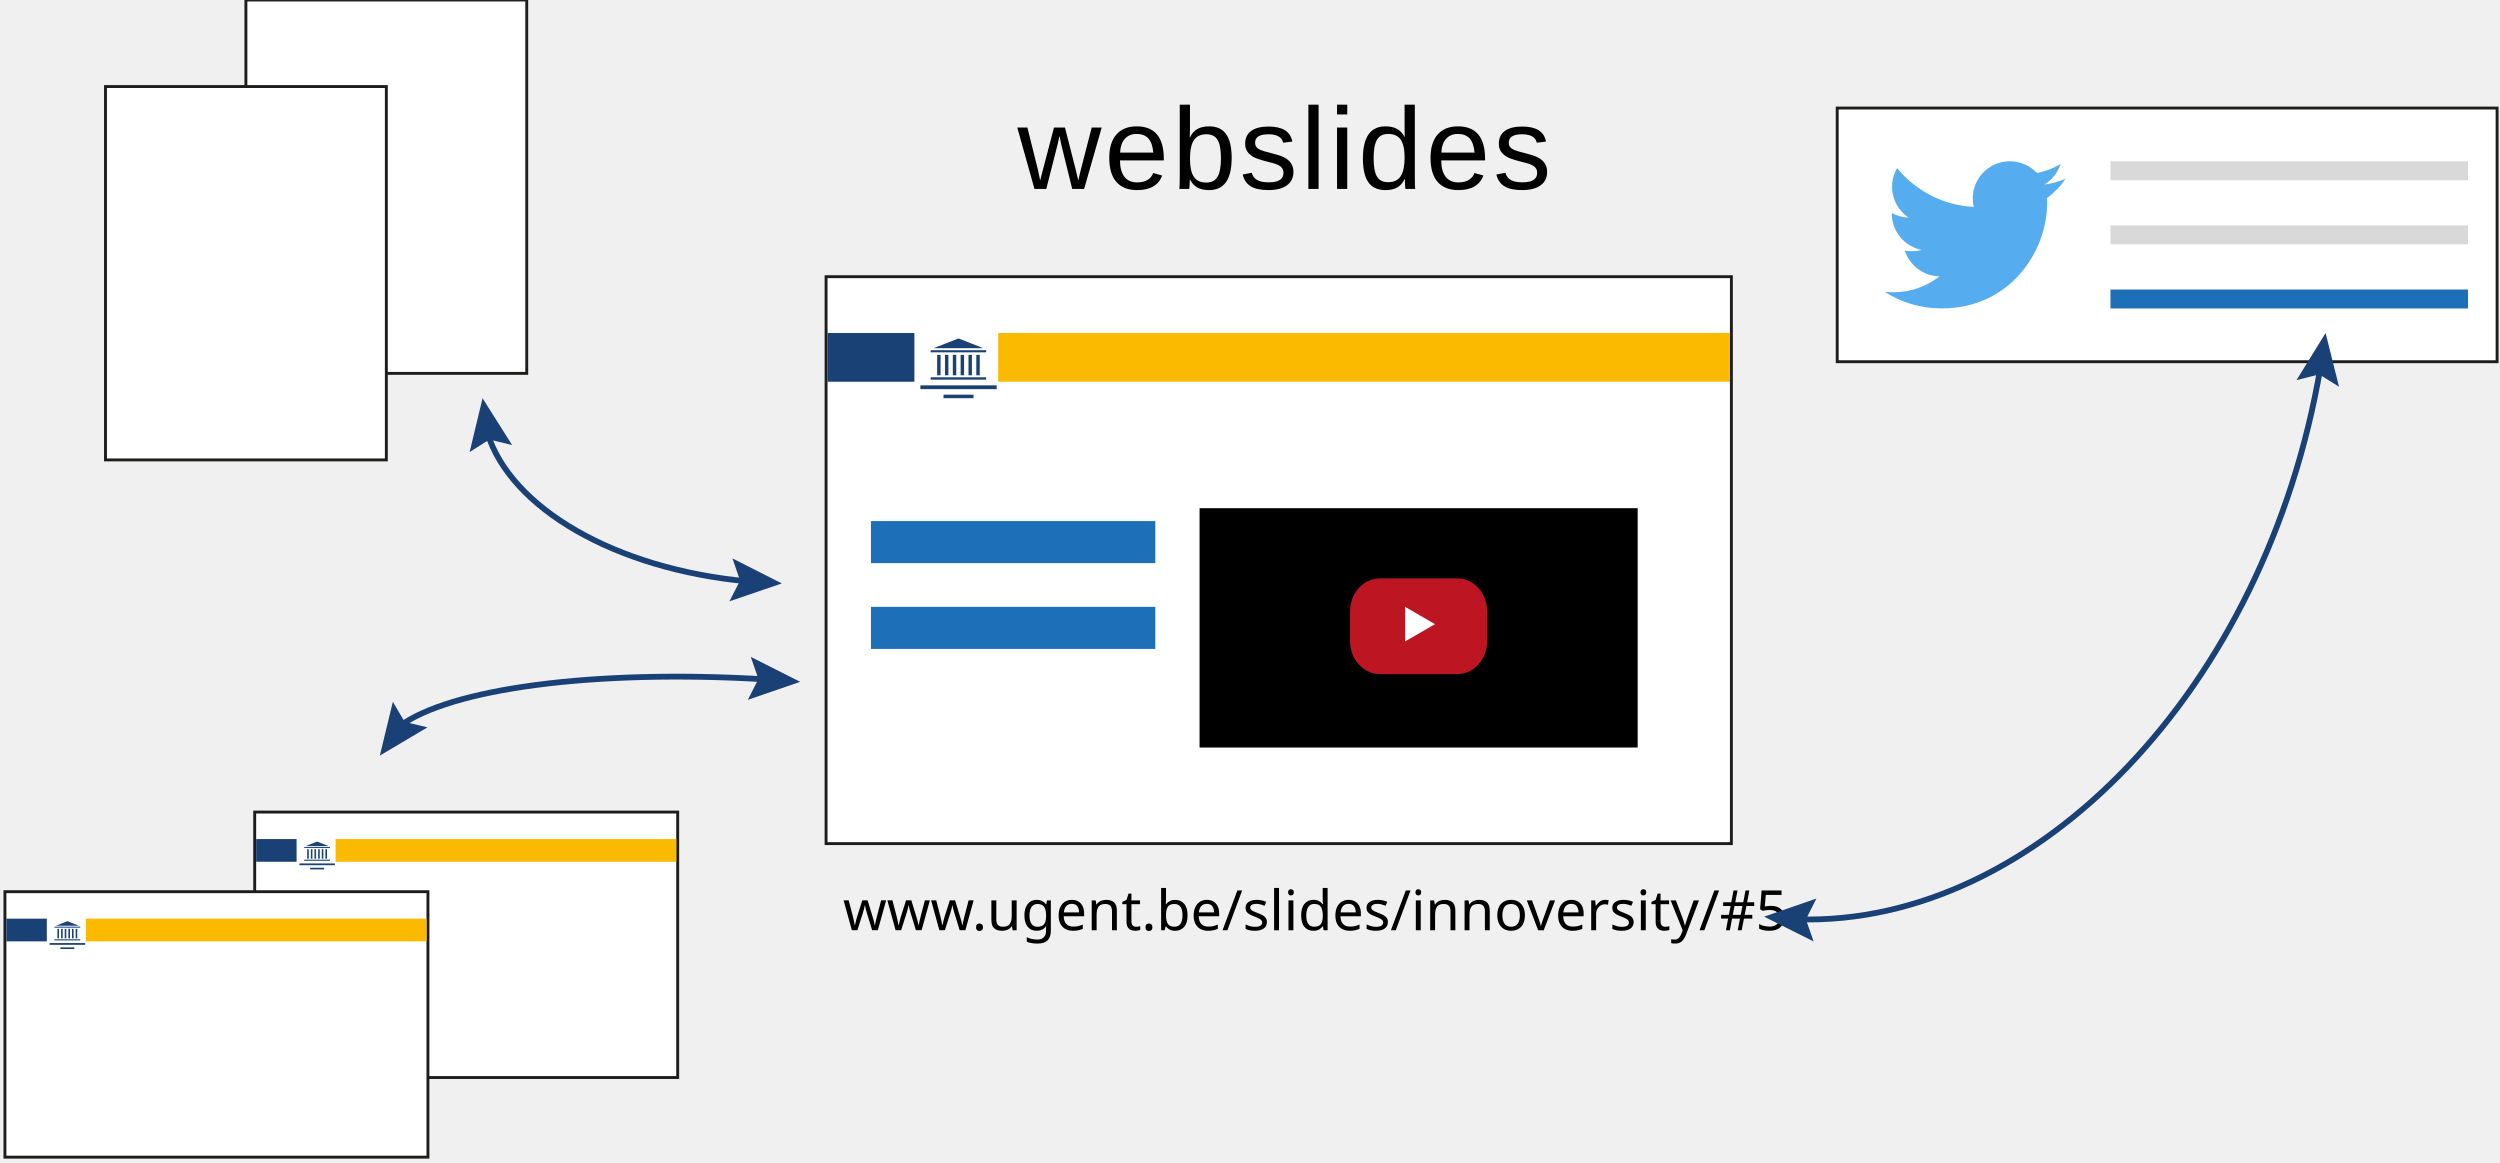
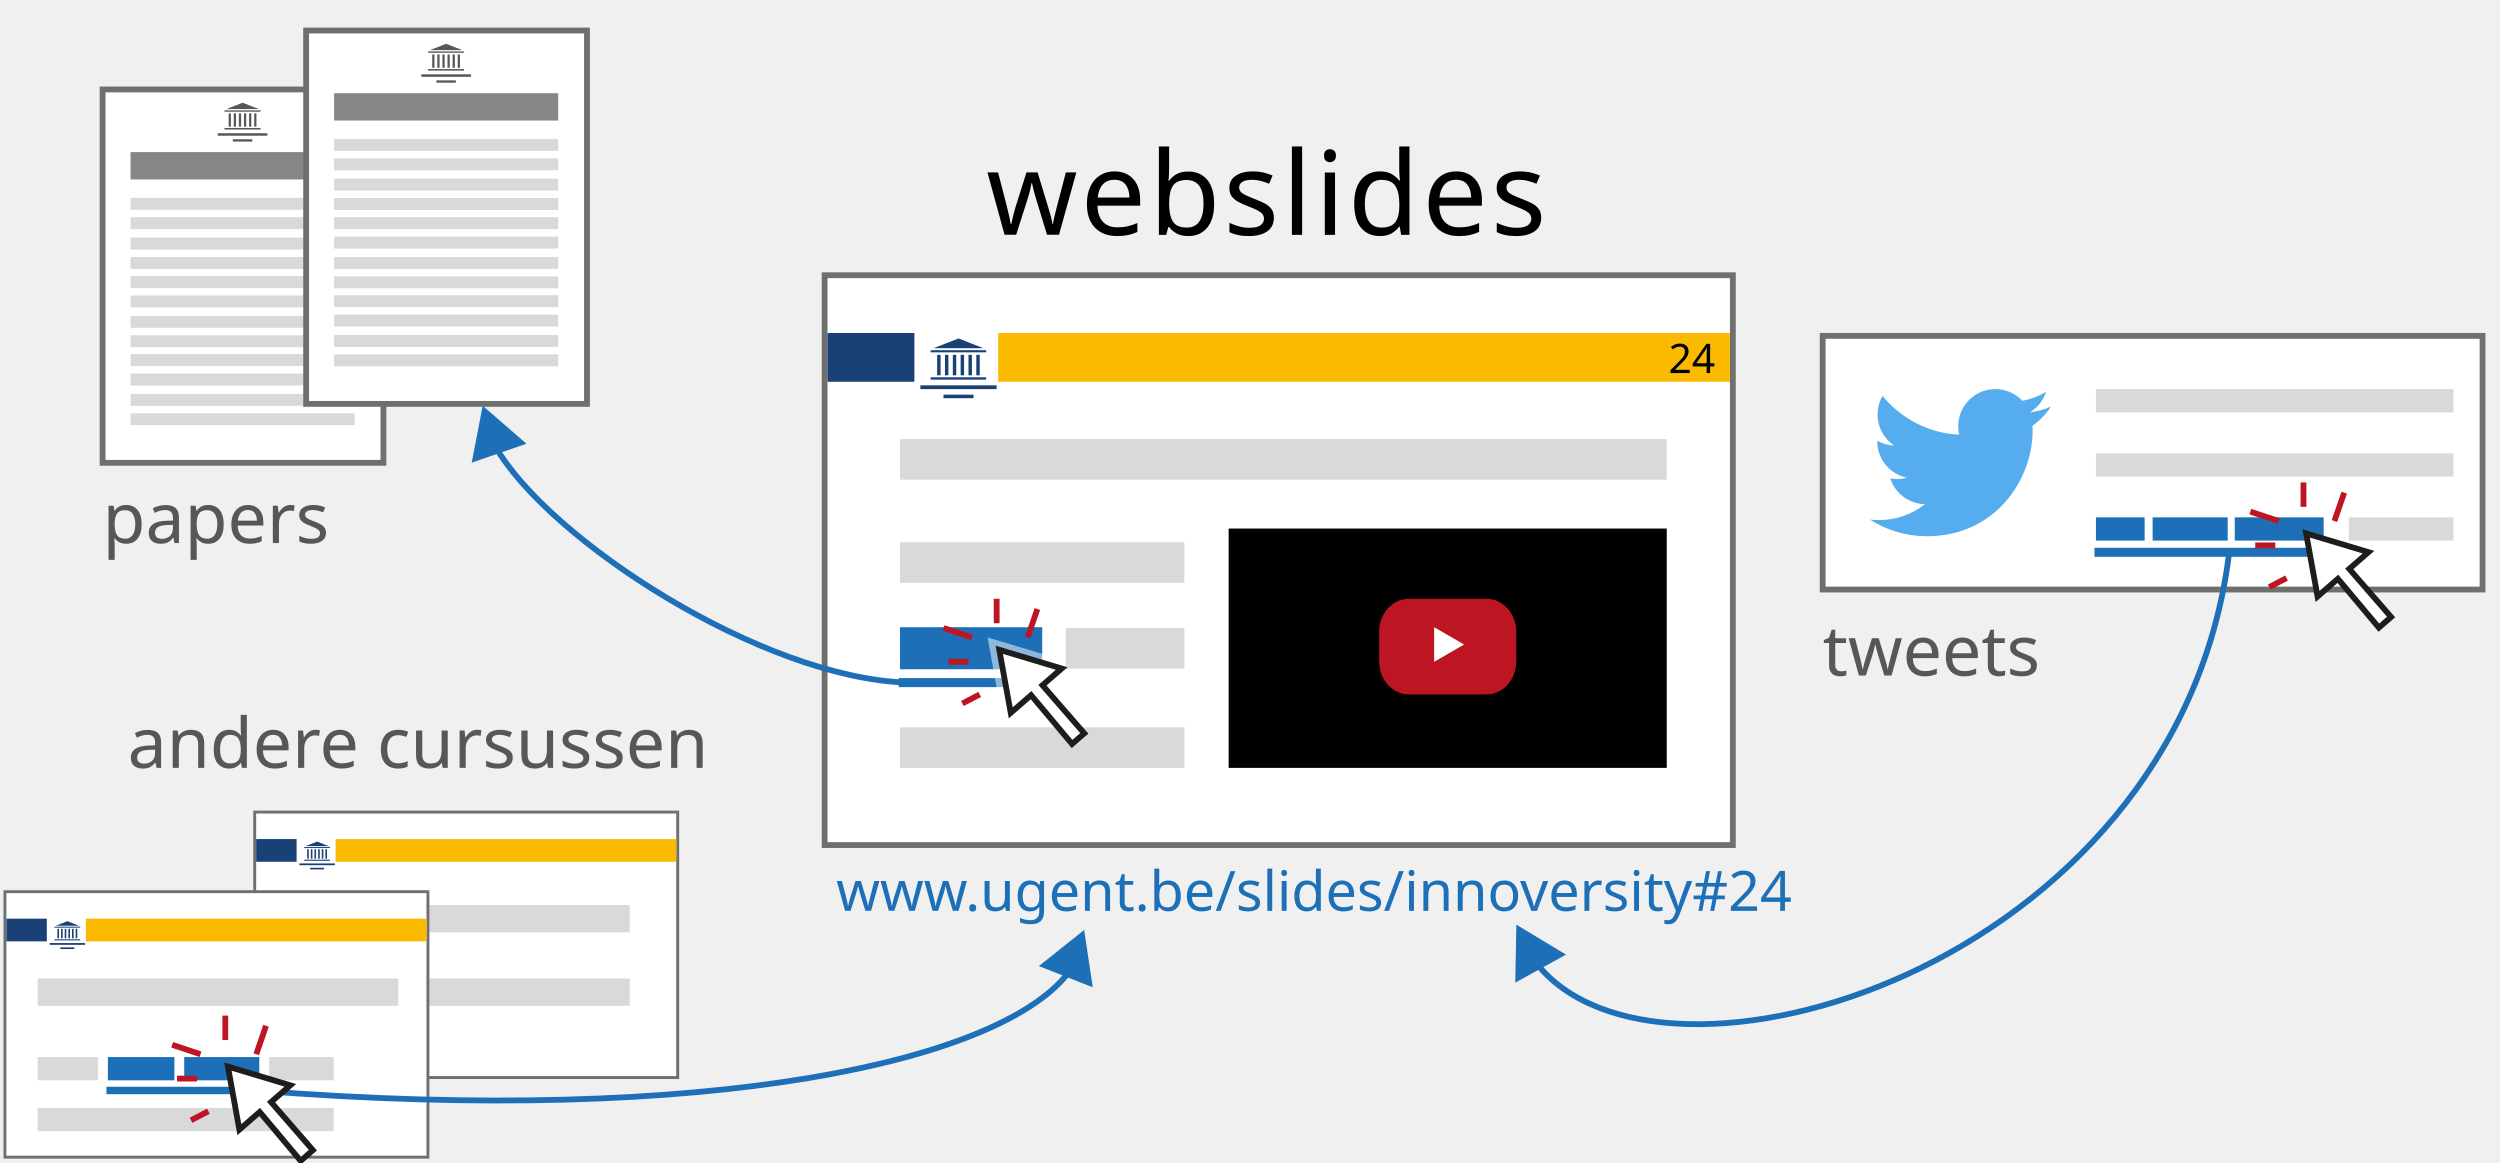
<svg xmlns="http://www.w3.org/2000/svg" version="1.1" id="Layer_1" x="0px" y="0px" width="860px" height="400px" viewBox="0 0 860 400" enable-background="new 0 0 860 400" xml:space="preserve">
  <g>
    <g>
-       <rect x="284.17" y="95.18" fill="#FFFFFF" width="311.43" height="195.02" />
-       <path fill="#1D1D1B" d="M595.1,95.68V289.7H284.67V95.68H595.1 M596.1,94.68h-1H284.67h-1v1V289.7v1h1H595.1h1v-1V95.68V94.68    L596.1,94.68z" />
+       <rect x="283.67" y="94.68" fill="#FFFFFF" width="312.43" height="196.02" />
+       <path fill="#6F6F6E" d="M595.1,95.68V289.7H284.67V95.68H595.1 M597.1,93.68h-2H284.67h-2v2V289.7v2h2H595.1h2v-2V95.68V93.68    L597.1,93.68z" />
    </g>
    <rect x="343.38" y="114.55" fill="#FBBA00" width="251.72" height="16.77" />
    <rect x="284.67" y="114.55" fill="#1A4175" width="29.88" height="16.77" />
    <g>
      <rect x="320.15" y="129.79" fill="#1A4175" width="19.1" height="0.81" />
      <rect x="320.15" y="120.47" fill="#1A4175" width="19.1" height="0.73" />
      <rect x="316.61" y="132.56" fill="#1A4175" width="26.24" height="1.3" />
      <rect x="324.57" y="135.76" fill="#1A4175" width="10.32" height="1.22" />
      <polygon fill="#1A4175" points="329.73,116.42 321.14,119.78 338.27,119.78   " />
      <rect x="322.38" y="122.07" fill="#1A4175" width="1.18" height="7.03" />
      <rect x="325.07" y="122.07" fill="#1A4175" width="1.18" height="7.03" />
      <rect x="327.77" y="122.07" fill="#1A4175" width="1.18" height="7.03" />
      <rect x="330.46" y="122.07" fill="#1A4175" width="1.18" height="7.03" />
      <rect x="333.16" y="122.07" fill="#1A4175" width="1.18" height="7.03" />
      <rect x="335.85" y="122.07" fill="#1A4175" width="1.18" height="7.03" />
    </g>
  </g>
-   <rect x="412.65" y="174.82" width="150.71" height="82.33" />
-   <text transform="matrix(1 0 0 1 290 320)" font-family="'ArialMT'" font-size="19.147">www.ugent.be/slides/innoversity/#5</text>
-   <rect x="84.59" fill="#FFFFFF" stroke="#1D1D1B" stroke-miterlimit="10" width="96.61" height="128.44" />
-   <rect x="36.29" y="29.77" fill="#FFFFFF" stroke="#1D1D1B" stroke-miterlimit="10" width="96.61" height="128.44" />
-   <rect x="632" y="37.17" fill="#FFFFFF" stroke="#1D1D1B" stroke-miterlimit="10" width="227" height="87.26" />
-   <rect x="299.61" y="179.25" fill="#1D70B7" width="97.81" height="14.47" />
-   <rect x="299.61" y="208.76" fill="#1D70B7" width="97.81" height="14.47" />
+   <text transform="matrix(1 0 0 1 287.668 313.3359)" fill="#1D70B7" font-family="'ArialMT'" font-size="19.147">www.ugent.be/slides/innoversity#24</text>
+   <rect x="35.29" y="30.77" fill="#FFFFFF" stroke="#6F6F6E" stroke-width="2" stroke-miterlimit="10" width="96.61" height="128.44" />
+   <rect x="627" y="115.54" fill="#FFFFFF" stroke="#6F6F6E" stroke-width="2" stroke-miterlimit="10" width="227" height="87.26" />
+   <rect x="309.61" y="215.76" fill="#1D70B7" width="48.91" height="14.47" />
  <g>
    <g>
      <rect x="87.62" y="279.35" fill="#FFFFFF" width="145.51" height="91.32" />
-       <path fill="#1D1D1B" d="M232.62,279.85v90.32H88.12v-90.32H232.62 M233.62,278.85h-1H88.12h-1v1v90.32v1h1h144.51h1v-1v-90.32    V278.85L233.62,278.85z" />
+       <path fill="#6F6F6E" d="M232.62,279.85v90.32H88.12v-90.32H232.62 M233.62,278.85h-1H88.12h-1v1v90.32v1h1h144.51h1v-1v-90.32    V278.85L233.62,278.85z" />
    </g>
    <rect x="115.45" y="288.64" fill="#FBBA00" width="117.18" height="7.81" />
    <rect x="88.12" y="288.64" fill="#1A4175" width="13.91" height="7.81" />
    <g>
      <rect x="104.63" y="295.73" fill="#1A4175" width="8.89" height="0.38" />
      <rect x="104.63" y="291.39" fill="#1A4175" width="8.89" height="0.34" />
      <rect x="102.99" y="297.02" fill="#1A4175" width="12.22" height="0.61" />
      <rect x="106.69" y="298.51" fill="#1A4175" width="4.8" height="0.57" />
      <polygon fill="#1A4175" points="109.09,289.5 105.1,291.07 113.07,291.07   " />
      <rect x="105.67" y="292.13" fill="#1A4175" width="0.55" height="3.27" />
      <rect x="106.93" y="292.13" fill="#1A4175" width="0.55" height="3.27" />
      <rect x="108.18" y="292.13" fill="#1A4175" width="0.55" height="3.27" />
      <rect x="109.44" y="292.13" fill="#1A4175" width="0.55" height="3.27" />
      <rect x="110.69" y="292.13" fill="#1A4175" width="0.55" height="3.27" />
      <rect x="111.94" y="292.13" fill="#1A4175" width="0.55" height="3.27" />
    </g>
  </g>
  <g>
    <g>
+       <path fill="none" stroke="#1D70B7" stroke-width="2" stroke-miterlimit="10" d="M528.16,330.87    c41.91,54.99,220.18,2.8,238.53-139.67" />
+       <g>
+         <polygon fill="#1D70B7" points="521.25,338.03 521.63,318.09 538.71,328.38    " />
+       </g>
+     </g>
+   </g>
+   <g id="g10" transform="matrix(1.3333 0 0 -1.3333 0 150.67)">
+ </g>
+   <rect x="721" y="133.86" fill="#D9D9D9" width="123" height="8" />
+   <rect x="92.59" y="311.32" fill="#D9D9D9" width="124.05" height="9.4" />
+   <rect x="92.59" y="336.6" fill="#D9D9D9" width="124.05" height="9.4" />
+   <rect x="309.61" y="151.05" fill="#D9D9D9" width="263.75" height="13.95" />
+   <rect x="366.62" y="216.03" fill="#D9D9D9" width="40.8" height="13.95" />
+   <rect x="309.61" y="186.52" fill="#D9D9D9" width="97.81" height="13.95" />
+   <rect x="309.61" y="250.2" fill="#D9D9D9" width="97.81" height="13.95" />
+   <rect x="721" y="155.92" fill="#D9D9D9" width="123" height="8" />
+   <rect x="808" y="177.97" fill="#D9D9D9" width="36" height="8" />
+   <rect x="721" y="177.97" fill="#1D70B7" width="16.75" height="8" />
+   <rect x="740.5" y="177.97" fill="#1D70B7" width="25.83" height="8" />
+   <rect x="768.75" y="177.97" fill="#1D70B7" width="30.58" height="8" />
+   <rect x="721" y="188.93" fill="#1D70B7" stroke="#1D70B7" stroke-miterlimit="10" width="78.33" height="2.11" />
+   <rect x="309.61" y="233.76" fill="#1D70B7" stroke="#1D70B7" stroke-miterlimit="10" width="48.91" height="2.11" />
+   <g id="g12" transform="scale(.1)">
+ </g>
+   <path id="path22" fill="#55ACEE" d="M705.57,139.85c-2.29,1.02-4.75,1.7-7.34,2.01c2.64-1.58,4.66-4.09,5.62-7.07  c-2.47,1.46-5.2,2.53-8.12,3.1c-2.33-2.48-5.65-4.04-9.33-4.04c-7.06,0-12.78,5.72-12.78,12.78c0,1,0.11,1.98,0.33,2.91  c-10.62-0.53-20.04-5.62-26.34-13.35c-1.1,1.89-1.73,4.08-1.73,6.42c0,4.43,2.25,8.35,5.69,10.64c-2.1-0.07-4.07-0.64-5.79-1.6  c0,0.05,0,0.11,0,0.16c0,6.19,4.41,11.36,10.25,12.53c-1.07,0.29-2.2,0.45-3.37,0.45c-0.82,0-1.62-0.08-2.41-0.23  c1.63,5.08,6.35,8.77,11.94,8.88c-4.38,3.43-9.89,5.47-15.87,5.47c-1.03,0-2.05-0.06-3.05-0.18c5.66,3.63,12.38,5.74,19.59,5.74  c23.51,0,36.36-19.47,36.36-36.36c0-0.55-0.01-1.1-0.04-1.65C701.69,144.67,703.85,142.42,705.57,139.85" />
+   <g>
+     <rect x="422.65" y="181.82" width="150.71" height="82.33" />
+     <path fill="#BD1622" d="M521.58,227.57c0,6.25-4.58,11.31-10.22,11.31h-26.71c-5.64,0-10.22-5.06-10.22-11.31v-10.28   c0-6.25,4.58-11.31,10.22-11.31h26.71c5.64,0,10.22,5.06,10.22,11.31V227.57z" />
+     <polygon fill="#FFFFFF" points="493.35,215.76 503.64,221.71 493.35,227.65  " />
+   </g>
+   <text transform="matrix(1 0 0 1 339.252 80.7988)" font-family="'Arial-BoldItalicMT'" font-size="40" letter-spacing="1">webslides</text>
+   <text transform="matrix(1 0 0 1 627 232.4238)" fill="#575756" font-family="'Arial-ItalicMT'" font-size="24">tweets</text>
+   <text transform="matrix(1 0 0 1 43.9019 264.1523)" fill="#575756" font-family="'Arial-ItalicMT'" font-size="24">andere cursussen</text>
+   <text transform="matrix(1 0 0 1 35.2886 186.8223)" fill="#575756" font-family="'Arial-ItalicMT'" font-size="24">papers</text>
+   <g>
+     <g>
      <rect x="1.7" y="306.74" fill="#FFFFFF" width="145.51" height="91.32" />
-       <path fill="#1D1D1B" d="M146.71,307.24v90.32H2.2v-90.32H146.71 M147.71,306.24h-1H2.2h-1v1v90.32v1h1h144.51h1v-1v-90.32V306.24    L147.71,306.24z" />
+       <path fill="#6F6F6E" d="M146.71,307.24v90.32H2.2v-90.32H146.71 M147.71,306.24h-1H2.2h-1v1v90.32v1h1h144.51h1v-1v-90.32V306.24    L147.71,306.24z" />
    </g>
    <rect x="29.53" y="316.02" fill="#FBBA00" width="117.18" height="7.81" />
    <rect x="2.2" y="316.02" fill="#1A4175" width="13.91" height="7.81" />
    <g>
      <rect x="18.72" y="323.12" fill="#1A4175" width="8.89" height="0.38" />
      <rect x="18.72" y="318.78" fill="#1A4175" width="8.89" height="0.34" />
      <rect x="17.07" y="324.41" fill="#1A4175" width="12.22" height="0.61" />
      <rect x="20.77" y="325.9" fill="#1A4175" width="4.8" height="0.57" />
      <polygon fill="#1A4175" points="23.18,316.89 19.18,318.46 27.15,318.46   " />
      <rect x="19.75" y="319.52" fill="#1A4175" width="0.55" height="3.27" />
      <rect x="21.01" y="319.52" fill="#1A4175" width="0.55" height="3.27" />
      <rect x="22.26" y="319.52" fill="#1A4175" width="0.55" height="3.27" />
      <rect x="23.52" y="319.52" fill="#1A4175" width="0.55" height="3.27" />
      <rect x="24.77" y="319.52" fill="#1A4175" width="0.55" height="3.27" />
      <rect x="26.03" y="319.52" fill="#1A4175" width="0.55" height="3.27" />
    </g>
  </g>
-   <g>
-     <g>
-       <path fill="none" stroke="#1A4175" stroke-width="2" stroke-miterlimit="10" d="M167.63,148.81c7.96,26,44,46.92,89.4,51.17" />
+   <rect x="12.95" y="336.6" fill="#D9D9D9" width="124.05" height="9.4" />
+   <rect x="44.9" y="52.33" fill="#868686" width="77.1" height="9.4" />
+   <rect x="44.9" y="68.05" fill="#D9D9D9" width="77.1" height="4.11" />
+   <rect x="44.9" y="74.72" fill="#D9D9D9" width="77.1" height="4.11" />
+   <rect x="44.9" y="81.72" fill="#D9D9D9" width="77.1" height="4.11" />
+   <rect x="44.9" y="88.39" fill="#D9D9D9" width="77.1" height="4.11" />
+   <rect x="44.9" y="94.99" fill="#D9D9D9" width="77.1" height="4.11" />
+   <rect x="44.9" y="101.65" fill="#D9D9D9" width="77.1" height="4.11" />
+   <rect x="44.9" y="108.65" fill="#D9D9D9" width="77.1" height="4.11" />
+   <rect x="44.9" y="115.32" fill="#D9D9D9" width="77.1" height="4.11" />
+   <rect x="44.9" y="121.82" fill="#D9D9D9" width="77.1" height="4.11" />
+   <rect x="44.9" y="128.49" fill="#D9D9D9" width="77.1" height="4.11" />
+   <rect x="44.9" y="135.49" fill="#D9D9D9" width="77.1" height="4.11" />
+   <rect x="44.9" y="142.15" fill="#D9D9D9" width="77.1" height="4.11" />
+   <rect x="12.95" y="363.63" fill="#D9D9D9" width="20.8" height="8" />
+   <rect x="92.59" y="363.63" fill="#D9D9D9" width="22.21" height="8" />
+   <rect x="12.95" y="381.13" fill="#D9D9D9" width="101.84" height="8" />
+   <rect x="37.12" y="363.63" fill="#1D70B7" width="22.88" height="8" />
+   <rect x="63.37" y="363.63" fill="#1D70B7" width="25.83" height="8" />
+   <rect x="37.12" y="374.34" fill="#1D70B7" stroke="#1D70B7" stroke-miterlimit="10" width="52.08" height="1.56" />
+   <g>
+     <g>
+       <path fill="none" stroke="#1D70B7" stroke-width="2" stroke-miterlimit="10" d="M88.12,375.12    c155.52,12.32,257.8-9.84,280.23-41.62" />
      <g>
-         <polygon fill="#1A4175" points="161.55,155.51 168.35,151.2 176.17,153.1 166,136.98    " />
+         <polygon fill="#1D70B7" points="375.92,339.63 372.95,319.91 357.36,332.34    " />
      </g>
+     </g>
+   </g>
+   <text transform="matrix(1 0 0 1 574.001 128.3286)" font-family="'ArialMT'" font-size="14">24</text>
+   <polygon opacity="0.5" fill="#FFFFFF" points="339.72,219.28 344.34,244.72 352.54,237.58 369.08,257.3 374.02,253 357.13,233.59   364.89,226.83 " />
+   <g>
+     <polygon fill="#FFFFFF" stroke="#1D1D1B" stroke-width="2" stroke-miterlimit="10" points="343.75,223.53 347.69,245.22    354.69,239.13 368.79,255.94 373,252.28 358.6,235.73 365.21,229.97  " />
+     <line fill="none" stroke="#BD1622" stroke-width="2" stroke-miterlimit="10" x1="353.5" y1="219.28" x2="356.87" y2="209.5" />
+     <line fill="none" stroke="#BD1622" stroke-width="2" stroke-miterlimit="10" x1="334.34" y1="219.28" x2="324.57" y2="216.03" />
+     <line fill="none" stroke="#BD1622" stroke-width="2" stroke-miterlimit="10" x1="333.16" y1="227.65" x2="326.25" y2="227.65" />
+     <line fill="none" stroke="#BD1622" stroke-width="2" stroke-miterlimit="10" x1="337.03" y1="238.88" x2="331.05" y2="242" />
+     <line fill="none" stroke="#BD1622" stroke-width="2" stroke-miterlimit="10" x1="342.85" y1="214.39" x2="342.85" y2="205.98" />
+   </g>
+   <g>
+     <polygon fill="#FFFFFF" stroke="#1D1D1B" stroke-width="2" stroke-miterlimit="10" points="793.3,183.5 797.24,205.19    804.23,199.1 818.33,215.91 822.54,212.25 808.14,195.7 814.76,189.94  " />
+     <line fill="none" stroke="#BD1622" stroke-width="2" stroke-miterlimit="10" x1="803.04" y1="179.25" x2="806.42" y2="169.47" />
+     <line fill="none" stroke="#BD1622" stroke-width="2" stroke-miterlimit="10" x1="783.88" y1="179.25" x2="774.12" y2="175.99" />
+     <line fill="none" stroke="#BD1622" stroke-width="2" stroke-miterlimit="10" x1="782.7" y1="187.61" x2="775.8" y2="187.61" />
+     <line fill="none" stroke="#BD1622" stroke-width="2" stroke-miterlimit="10" x1="786.58" y1="198.85" x2="780.6" y2="201.97" />
+     <line fill="none" stroke="#BD1622" stroke-width="2" stroke-miterlimit="10" x1="792.4" y1="174.36" x2="792.4" y2="165.95" />
+   </g>
+   <g>
+     <polygon fill="#FFFFFF" stroke="#1D1D1B" stroke-width="2" stroke-miterlimit="10" points="78.4,366.91 82.34,388.6 89.33,382.51    103.43,399.33 107.64,395.66 93.24,379.11 99.86,373.35  " />
+     <line fill="none" stroke="#BD1622" stroke-width="2" stroke-miterlimit="10" x1="88.15" y1="362.66" x2="91.52" y2="352.88" />
+     <line fill="none" stroke="#BD1622" stroke-width="2" stroke-miterlimit="10" x1="68.98" y1="362.66" x2="59.22" y2="359.41" />
+     <line fill="none" stroke="#BD1622" stroke-width="2" stroke-miterlimit="10" x1="67.8" y1="371.03" x2="60.9" y2="371.03" />
+     <line fill="none" stroke="#BD1622" stroke-width="2" stroke-miterlimit="10" x1="71.68" y1="382.26" x2="65.7" y2="385.38" />
+     <line fill="none" stroke="#BD1622" stroke-width="2" stroke-miterlimit="10" x1="77.5" y1="357.77" x2="77.5" y2="349.36" />
+   </g>
+   <g>
+     <rect x="77.21" y="44.03" fill="#575756" width="12.43" height="0.53" />
+     <rect x="77.21" y="37.96" fill="#575756" width="12.43" height="0.47" />
+     <rect x="74.91" y="45.83" fill="#575756" width="17.08" height="0.85" />
+     <rect x="80.09" y="47.91" fill="#575756" width="6.71" height="0.79" />
+     <polygon fill="#575756" points="83.45,35.33 77.86,37.52 89.01,37.52  " />
+     <rect x="78.67" y="39" fill="#575756" width="0.77" height="4.58" />
+     <rect x="80.42" y="39" fill="#575756" width="0.77" height="4.58" />
+     <rect x="82.17" y="39" fill="#575756" width="0.77" height="4.58" />
+     <rect x="83.93" y="39" fill="#575756" width="0.77" height="4.58" />
+     <rect x="85.68" y="39" fill="#575756" width="0.77" height="4.58" />
+     <rect x="87.44" y="39" fill="#575756" width="0.77" height="4.58" />
+   </g>
+   <rect x="105.31" y="10.5" fill="#FFFFFF" stroke="#6F6F6E" stroke-width="2" stroke-miterlimit="10" width="96.61" height="128.44" />
+   <rect x="114.92" y="32.07" fill="#868686" width="77.1" height="9.4" />
+   <rect x="114.92" y="47.79" fill="#D9D9D9" width="77.1" height="4.11" />
+   <rect x="114.92" y="54.46" fill="#D9D9D9" width="77.1" height="4.11" />
+   <rect x="114.92" y="61.46" fill="#D9D9D9" width="77.1" height="4.11" />
+   <rect x="114.92" y="68.12" fill="#D9D9D9" width="77.1" height="4.11" />
+   <rect x="114.92" y="74.72" fill="#D9D9D9" width="77.1" height="4.11" />
+   <rect x="114.92" y="81.39" fill="#D9D9D9" width="77.1" height="4.11" />
+   <rect x="114.92" y="88.39" fill="#D9D9D9" width="77.1" height="4.11" />
+   <rect x="114.92" y="95.06" fill="#D9D9D9" width="77.1" height="4.11" />
+   <rect x="114.92" y="101.55" fill="#D9D9D9" width="77.1" height="4.11" />
+   <rect x="114.92" y="108.22" fill="#D9D9D9" width="77.1" height="4.11" />
+   <rect x="114.92" y="115.22" fill="#D9D9D9" width="77.1" height="4.11" />
+   <rect x="114.92" y="121.89" fill="#D9D9D9" width="77.1" height="4.11" />
+   <g>
+     <rect x="147.23" y="23.76" fill="#575756" width="12.43" height="0.53" />
+     <rect x="147.23" y="17.69" fill="#575756" width="12.43" height="0.47" />
+     <rect x="144.93" y="25.57" fill="#575756" width="17.08" height="0.85" />
+     <rect x="150.11" y="27.65" fill="#575756" width="6.71" height="0.79" />
+     <polygon fill="#575756" points="153.47,15.06 147.88,17.25 159.02,17.25  " />
+     <rect x="148.68" y="18.74" fill="#575756" width="0.77" height="4.58" />
+     <rect x="150.44" y="18.74" fill="#575756" width="0.77" height="4.58" />
+     <rect x="152.19" y="18.74" fill="#575756" width="0.77" height="4.58" />
+     <rect x="153.94" y="18.74" fill="#575756" width="0.77" height="4.58" />
+     <rect x="155.7" y="18.74" fill="#575756" width="0.77" height="4.58" />
+     <rect x="157.45" y="18.74" fill="#575756" width="0.77" height="4.58" />
+   </g>
+   <g>
+     <g>
+       <path fill="none" stroke="#1D70B7" stroke-width="2" stroke-miterlimit="10" d="M170.24,153.31    c18.36,32.37,92.12,80.13,142.1,81.51" />
      <g>
-         <polygon fill="#1A4175" points="250.92,206.86 254.58,199.7 251.96,192.09 268.95,200.7    " />
+         <polygon fill="#1D70B7" points="162.26,159.16 166.04,139.58 181.11,152.64    " />
      </g>
    </g>
  </g>
-   <g>
-     <g>
-       <path fill="none" stroke="#1A4175" stroke-width="2" stroke-miterlimit="10" d="M618.75,316.26    c81.36,2.22,160.62-79.05,179.48-189.89" />
-       <g>
-         <polygon fill="#1A4175" points="623.89,323.87 621.23,316.27 624.85,309.09 606.85,315.33    " />
-       </g>
-       <g>
-         <polygon fill="#1A4175" points="804.63,133.04 797.79,128.79 789.99,130.77 800,114.55    " />
-       </g>
-     </g>
-   </g>
-   <g>
-     <g>
-       <path fill="none" stroke="#1A4175" stroke-width="2" stroke-miterlimit="10" d="M137.23,249.96    c17.34-13.06,66.94-19.8,126.13-16.26" />
-       <g>
-         <polygon fill="#1A4175" points="147.05,250.21 139.22,248.34 135.14,241.41 130.66,259.93    " />
-       </g>
-       <g>
-         <polygon fill="#1A4175" points="257.25,240.74 260.9,233.56 258.26,225.96 275.27,234.55    " />
-       </g>
-     </g>
-   </g>
-   <g id="g10" transform="matrix(1.3333 0 0 -1.3333 0 150.67)">
- </g>
-   <rect x="726" y="55.49" fill="#D9D9D9" width="123" height="6.51" />
-   <rect x="726" y="77.54" fill="#D9D9D9" width="123" height="6.51" />
-   <rect x="726" y="99.6" fill="#1D70B7" width="123" height="6.51" />
-   <g id="g12" transform="scale(.1)">
- </g>
-   <path id="path22" fill="#55ACEE" d="M710.57,61.48c-2.29,1.02-4.75,1.7-7.34,2.01c2.64-1.58,4.66-4.09,5.62-7.07  c-2.47,1.46-5.2,2.53-8.12,3.1c-2.33-2.48-5.65-4.04-9.33-4.04c-7.06,0-12.78,5.72-12.78,12.78c0,1,0.11,1.98,0.33,2.91  c-10.62-0.53-20.04-5.62-26.34-13.35c-1.1,1.89-1.73,4.08-1.73,6.42c0,4.43,2.25,8.35,5.69,10.64c-2.1-0.07-4.07-0.64-5.79-1.6  c0,0.05,0,0.11,0,0.16c0,6.19,4.41,11.36,10.25,12.53c-1.07,0.29-2.2,0.45-3.37,0.45c-0.82,0-1.62-0.08-2.41-0.23  c1.63,5.08,6.35,8.77,11.94,8.88c-4.38,3.43-9.89,5.47-15.87,5.47c-1.03,0-2.05-0.06-3.05-0.18c5.66,3.63,12.38,5.74,19.59,5.74  c23.51,0,36.36-19.47,36.36-36.36c0-0.55-0.01-1.1-0.04-1.65C706.69,66.29,708.85,64.04,710.57,61.48" />
-   <path fill="#BD1622" d="M511.58,220.57c0,6.25-4.58,11.31-10.22,11.31h-26.71c-5.64,0-10.22-5.06-10.22-11.31v-10.28  c0-6.25,4.58-11.31,10.22-11.31h26.71c5.64,0,10.22,5.06,10.22,11.31V220.57z" />
-   <polygon fill="#FFFFFF" points="483.35,208.76 493.64,214.71 483.35,220.65 " />
-   <text transform="matrix(1 0 0 1 350 65)" font-family="Arial" font-size="40" letter-spacing="1">webslides</text>
</svg>
